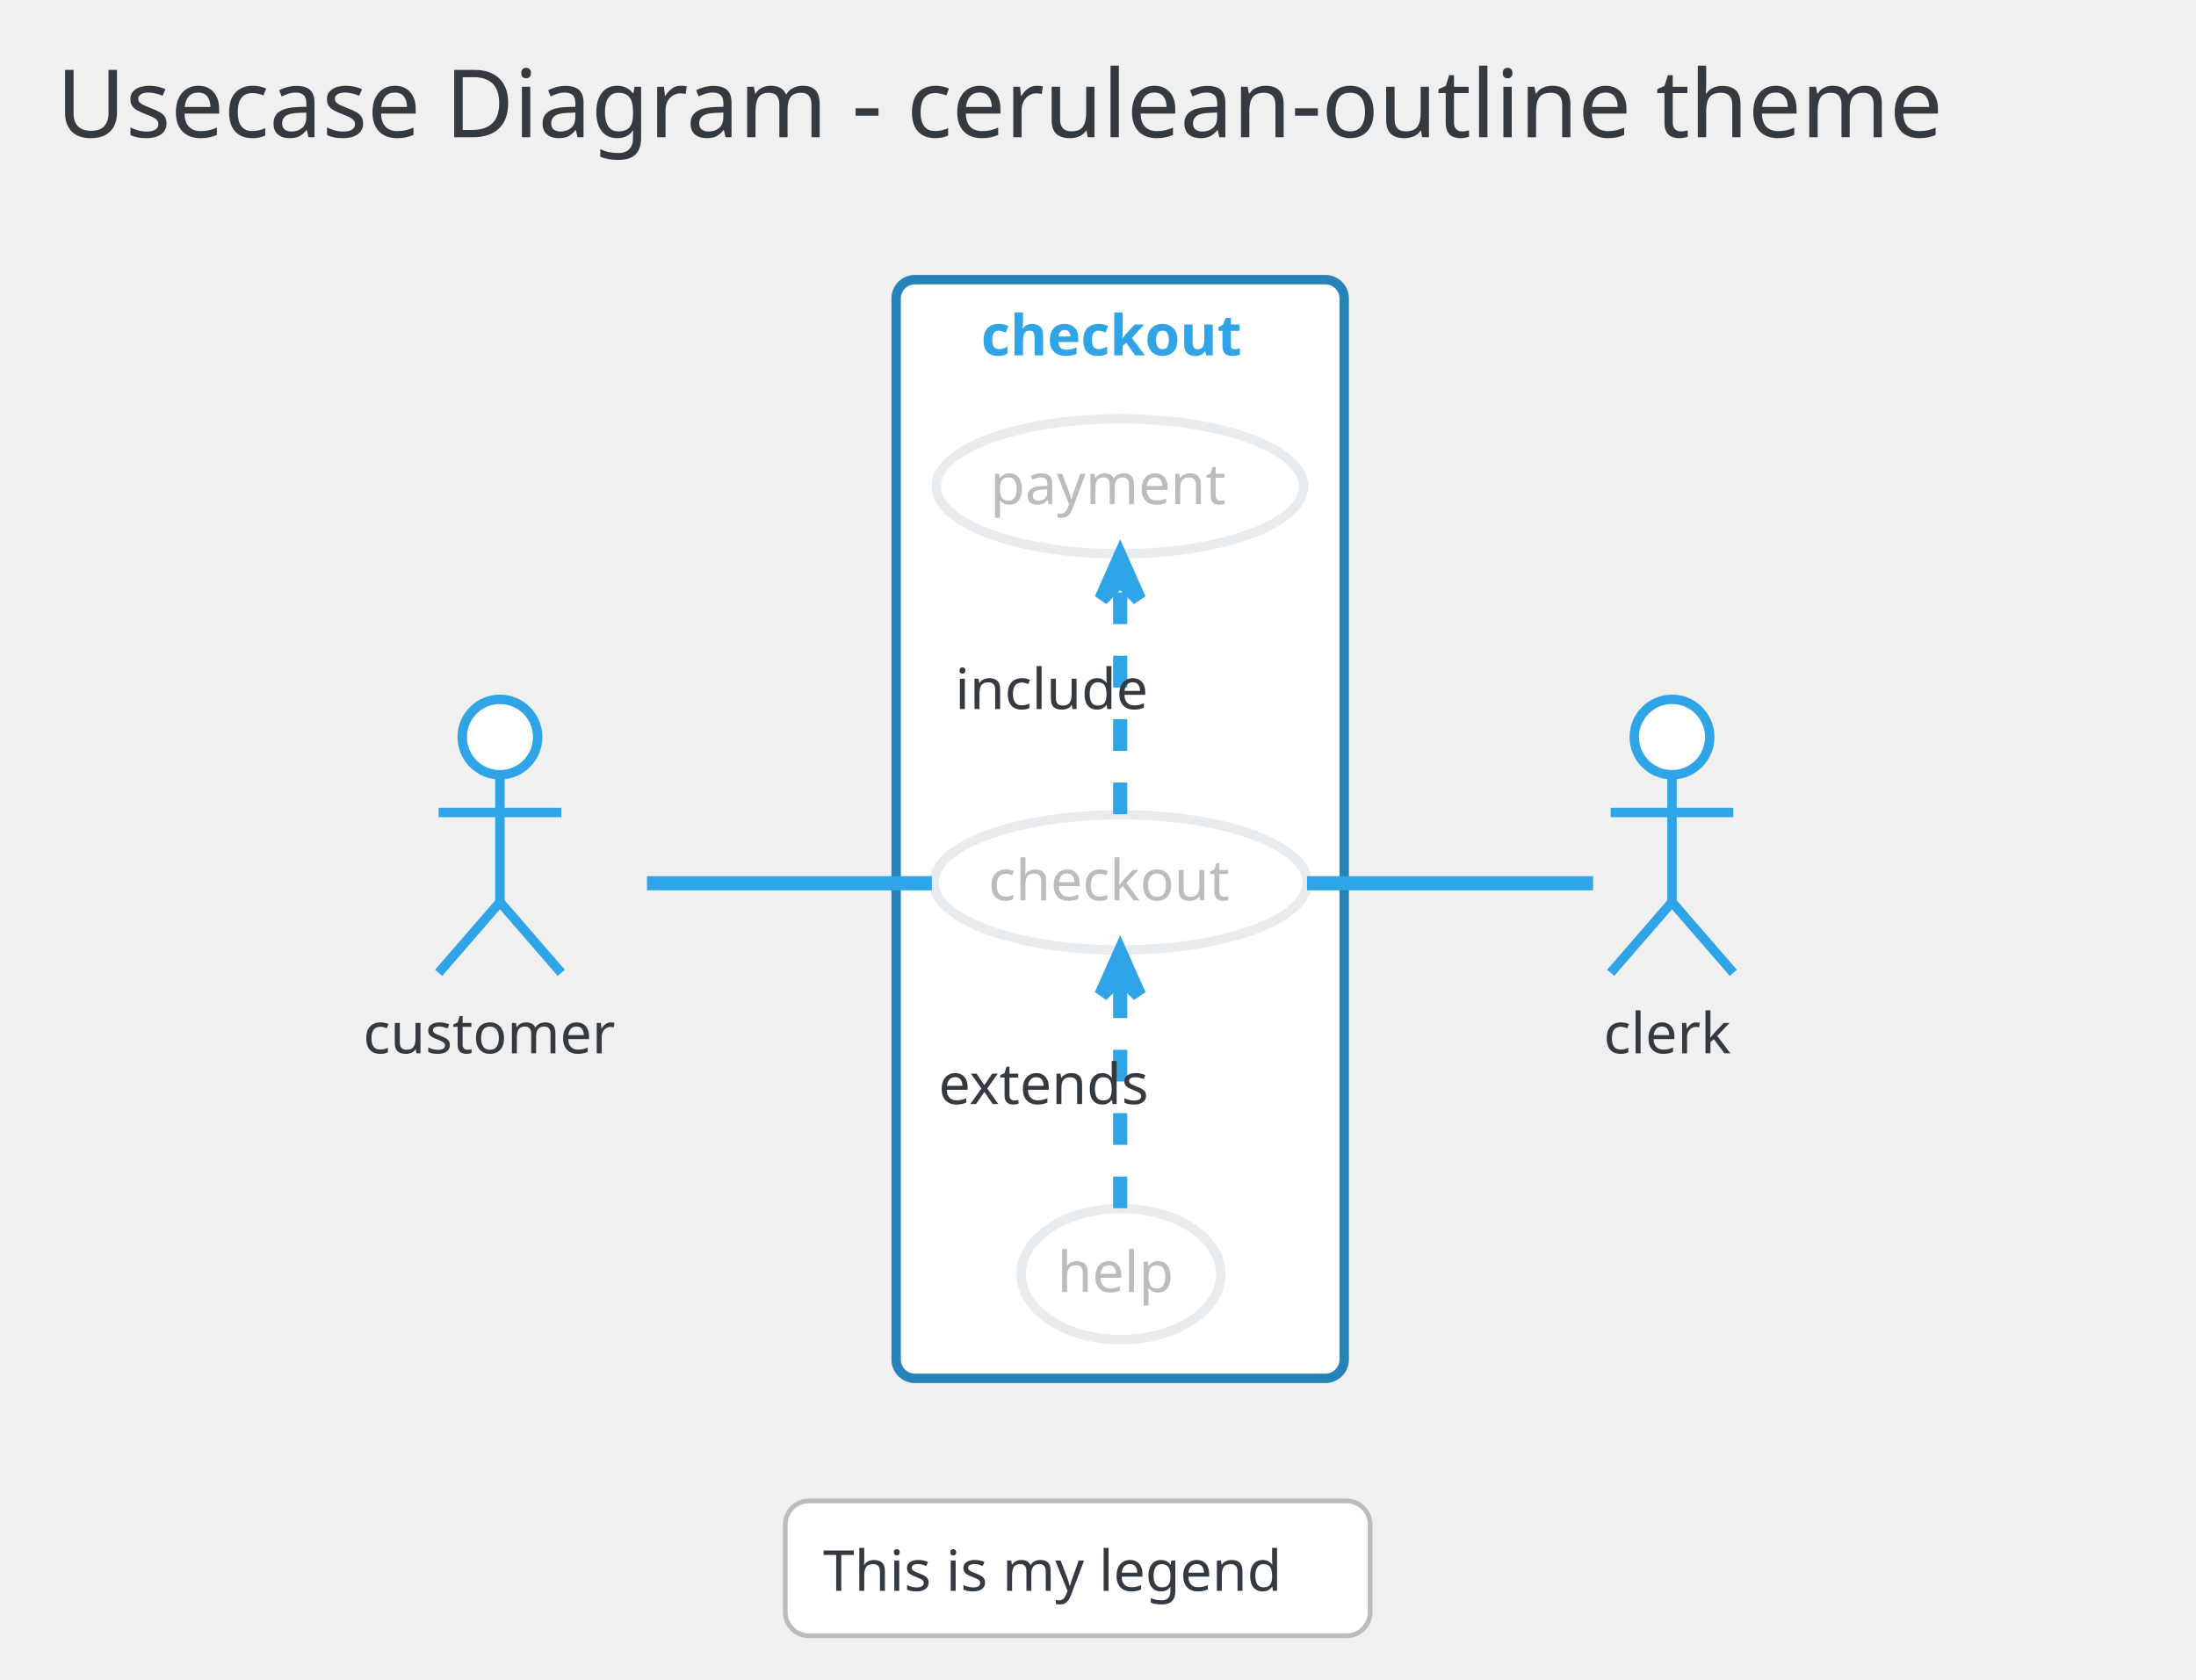
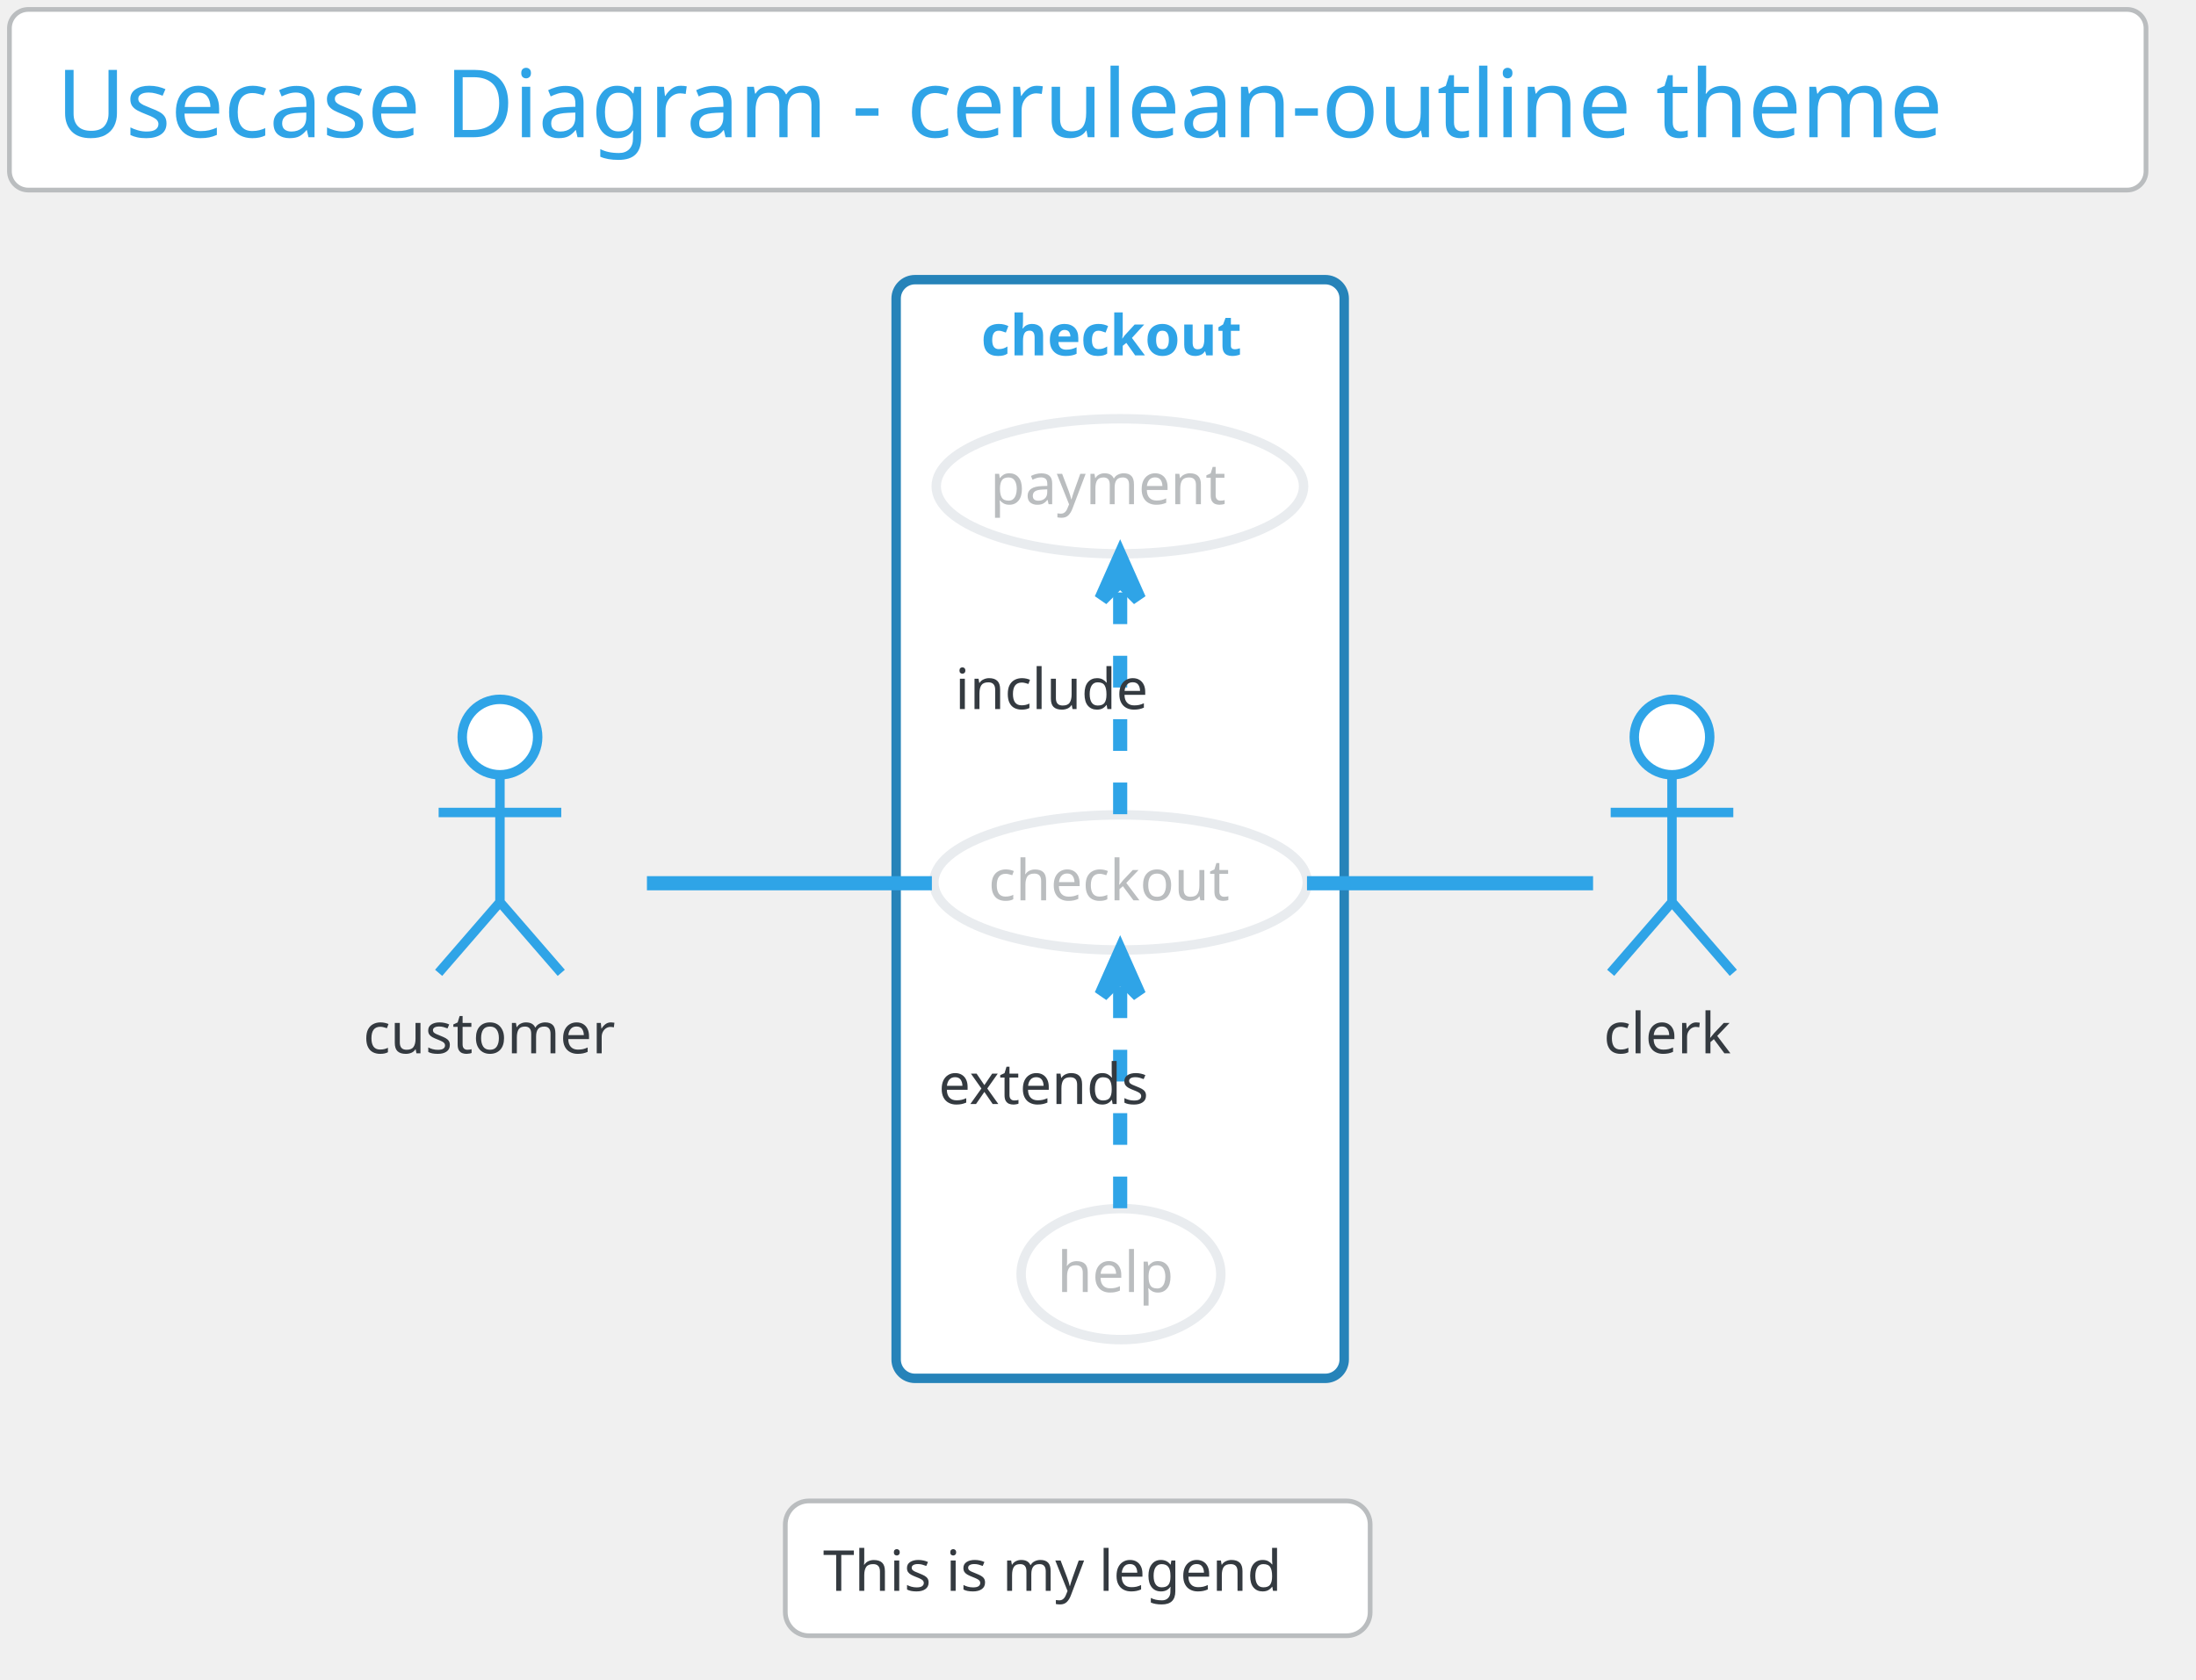
<svg xmlns="http://www.w3.org/2000/svg" contentScriptType="application/ecmascript" contentStyleType="text/css" height="371.875px" preserveAspectRatio="none" style="width:485px;height:371px;" version="1.1" viewBox="0 0 485 371" width="485.417px" zoomAndPan="magnify">
  <defs />
  <g>
-     <rect fill="none" height="39.903" rx="4.167" ry="4.167" style="stroke: none; stroke-width: 1.042;" width="471.875" x="2.083" y="2.083" />
-     <text fill="#343A40" font-family="Verdana" font-size="20.833" lengthAdjust="spacingAndGlyphs" textLength="451.042" x="12.5" y="30.32">Usecase Diagram - cerulean-outline theme</text>
+     <rect fill="#FFFFFF" height="39.903" rx="4.167" ry="4.167" style="stroke: #BABDBF; stroke-width: 1.042;" width="471.875" x="2.083" y="2.083" />
+     <text fill="#2FA4E7" font-family="Verdana" font-size="20.833" lengthAdjust="spacingAndGlyphs" textLength="451.042" x="12.5" y="30.32">Usecase Diagram - cerulean-outline theme</text>
    <rect fill="#FFFFFF" height="242.708" rx="4.167" ry="4.167" style="stroke: #2683B9; stroke-width: 2.083;" width="98.958" x="197.917" y="61.778" />
    <text fill="#2FA4E7" font-family="Verdana" font-size="12.5" font-weight="bold" lengthAdjust="spacingAndGlyphs" textLength="61.458" x="216.667" y="78.512">checkout</text>
    <ellipse cx="247.482" cy="194.935" fill="#FFFFFF" rx="41.232" ry="14.928" style="stroke: #E9ECEF; stroke-width: 2.083;" />
    <text fill="#BABDBF" font-family="Verdana" font-size="12.5" lengthAdjust="spacingAndGlyphs" textLength="58.333" x="218.315" y="198.885">checkout</text>
    <ellipse cx="247.341" cy="107.426" fill="#FFFFFF" rx="40.57" ry="14.919" style="stroke: #E9ECEF; stroke-width: 2.083;" />
    <text fill="#BABDBF" font-family="Verdana" font-size="12.5" lengthAdjust="spacingAndGlyphs" textLength="57.292" x="218.695" y="111.376">payment</text>
    <ellipse cx="247.575" cy="281.459" fill="#FFFFFF" rx="22.054" ry="14.473" style="stroke: #E9ECEF; stroke-width: 2.083;" />
    <text fill="#BABDBF" font-family="Verdana" font-size="12.5" lengthAdjust="spacingAndGlyphs" textLength="28.125" x="233.512" y="285.409">help</text>
    <ellipse cx="110.417" cy="162.819" fill="#FFFFFF" rx="8.333" ry="8.333" style="stroke: #2FA4E7; stroke-width: 2.083;" />
    <path d="M110.417,171.153 L110.417,199.278 M96.875,179.486 L123.958,179.486 M110.417,199.278 L96.875,214.903 M110.417,199.278 L123.958,214.903 " fill="none" style="stroke: #2FA4E7; stroke-width: 2.083;" />
    <text fill="#343A40" font-family="Verdana" font-size="12.5" lengthAdjust="spacingAndGlyphs" textLength="60.417" x="80.208" y="232.678">customer</text>
    <ellipse cx="369.271" cy="162.819" fill="#FFFFFF" rx="8.333" ry="8.333" style="stroke: #2FA4E7; stroke-width: 2.083;" />
    <path d="M369.271,171.153 L369.271,199.278 M355.729,179.486 L382.812,179.486 M369.271,199.278 L355.729,214.903 M369.271,199.278 L382.812,214.903 " fill="none" style="stroke: #2FA4E7; stroke-width: 2.083;" />
    <text fill="#343A40" font-family="Verdana" font-size="12.5" lengthAdjust="spacingAndGlyphs" textLength="30.208" x="354.167" y="232.678">clerk</text>
    <path d="M142.879,195.111 C161.708,195.111 185.616,195.111 205.812,195.111 " fill="none" id="customer-checkout" style="stroke: #2FA4E7; stroke-width: 3.125;" />
    <path d="M247.396,179.87 C247.396,165.654 247.396,144.324 247.396,128.52 " fill="none" id="checkout-&gt;payment" style="stroke: #2FA4E7; stroke-width: 3.125; stroke-dasharray: 7.0,7.0;" />
    <polygon fill="#2FA4E7" points="247.396,122.971,243.229,132.346,247.396,128.18,251.562,132.346,247.396,122.971" style="stroke: #2FA4E7; stroke-width: 3.125;" />
    <text fill="#343A40" font-family="Verdana" font-size="12.5" lengthAdjust="spacingAndGlyphs" textLength="45.833" x="210.938" y="156.637">include</text>
    <path d="M247.396,266.903 C247.396,252.915 247.396,231.705 247.396,215.962 " fill="none" id="help-&gt;checkout" style="stroke: #2FA4E7; stroke-width: 3.125; stroke-dasharray: 7.0,7.0;" />
    <polygon fill="#2FA4E7" points="247.396,210.433,243.229,219.808,247.396,215.641,251.562,219.808,247.396,210.433" style="stroke: #2FA4E7; stroke-width: 3.125;" />
    <text fill="#343A40" font-family="Verdana" font-size="12.5" lengthAdjust="spacingAndGlyphs" textLength="53.125" x="207.292" y="243.876">extends</text>
    <path d="M288.657,195.111 C310.203,195.111 335.425,195.111 351.841,195.111 " fill="none" id="checkout-clerk" style="stroke: #2FA4E7; stroke-width: 3.125;" />
    <rect fill="#FFFFFF" height="29.775" rx="5.208" ry="5.208" style="stroke: #BABDBF; stroke-width: 1.042;" width="129.167" x="173.438" y="331.569" />
    <text fill="#343A40" font-family="Verdana" font-size="12.5" lengthAdjust="spacingAndGlyphs" textLength="112.5" x="181.771" y="351.428">This is my legend</text>
  </g>
</svg>
